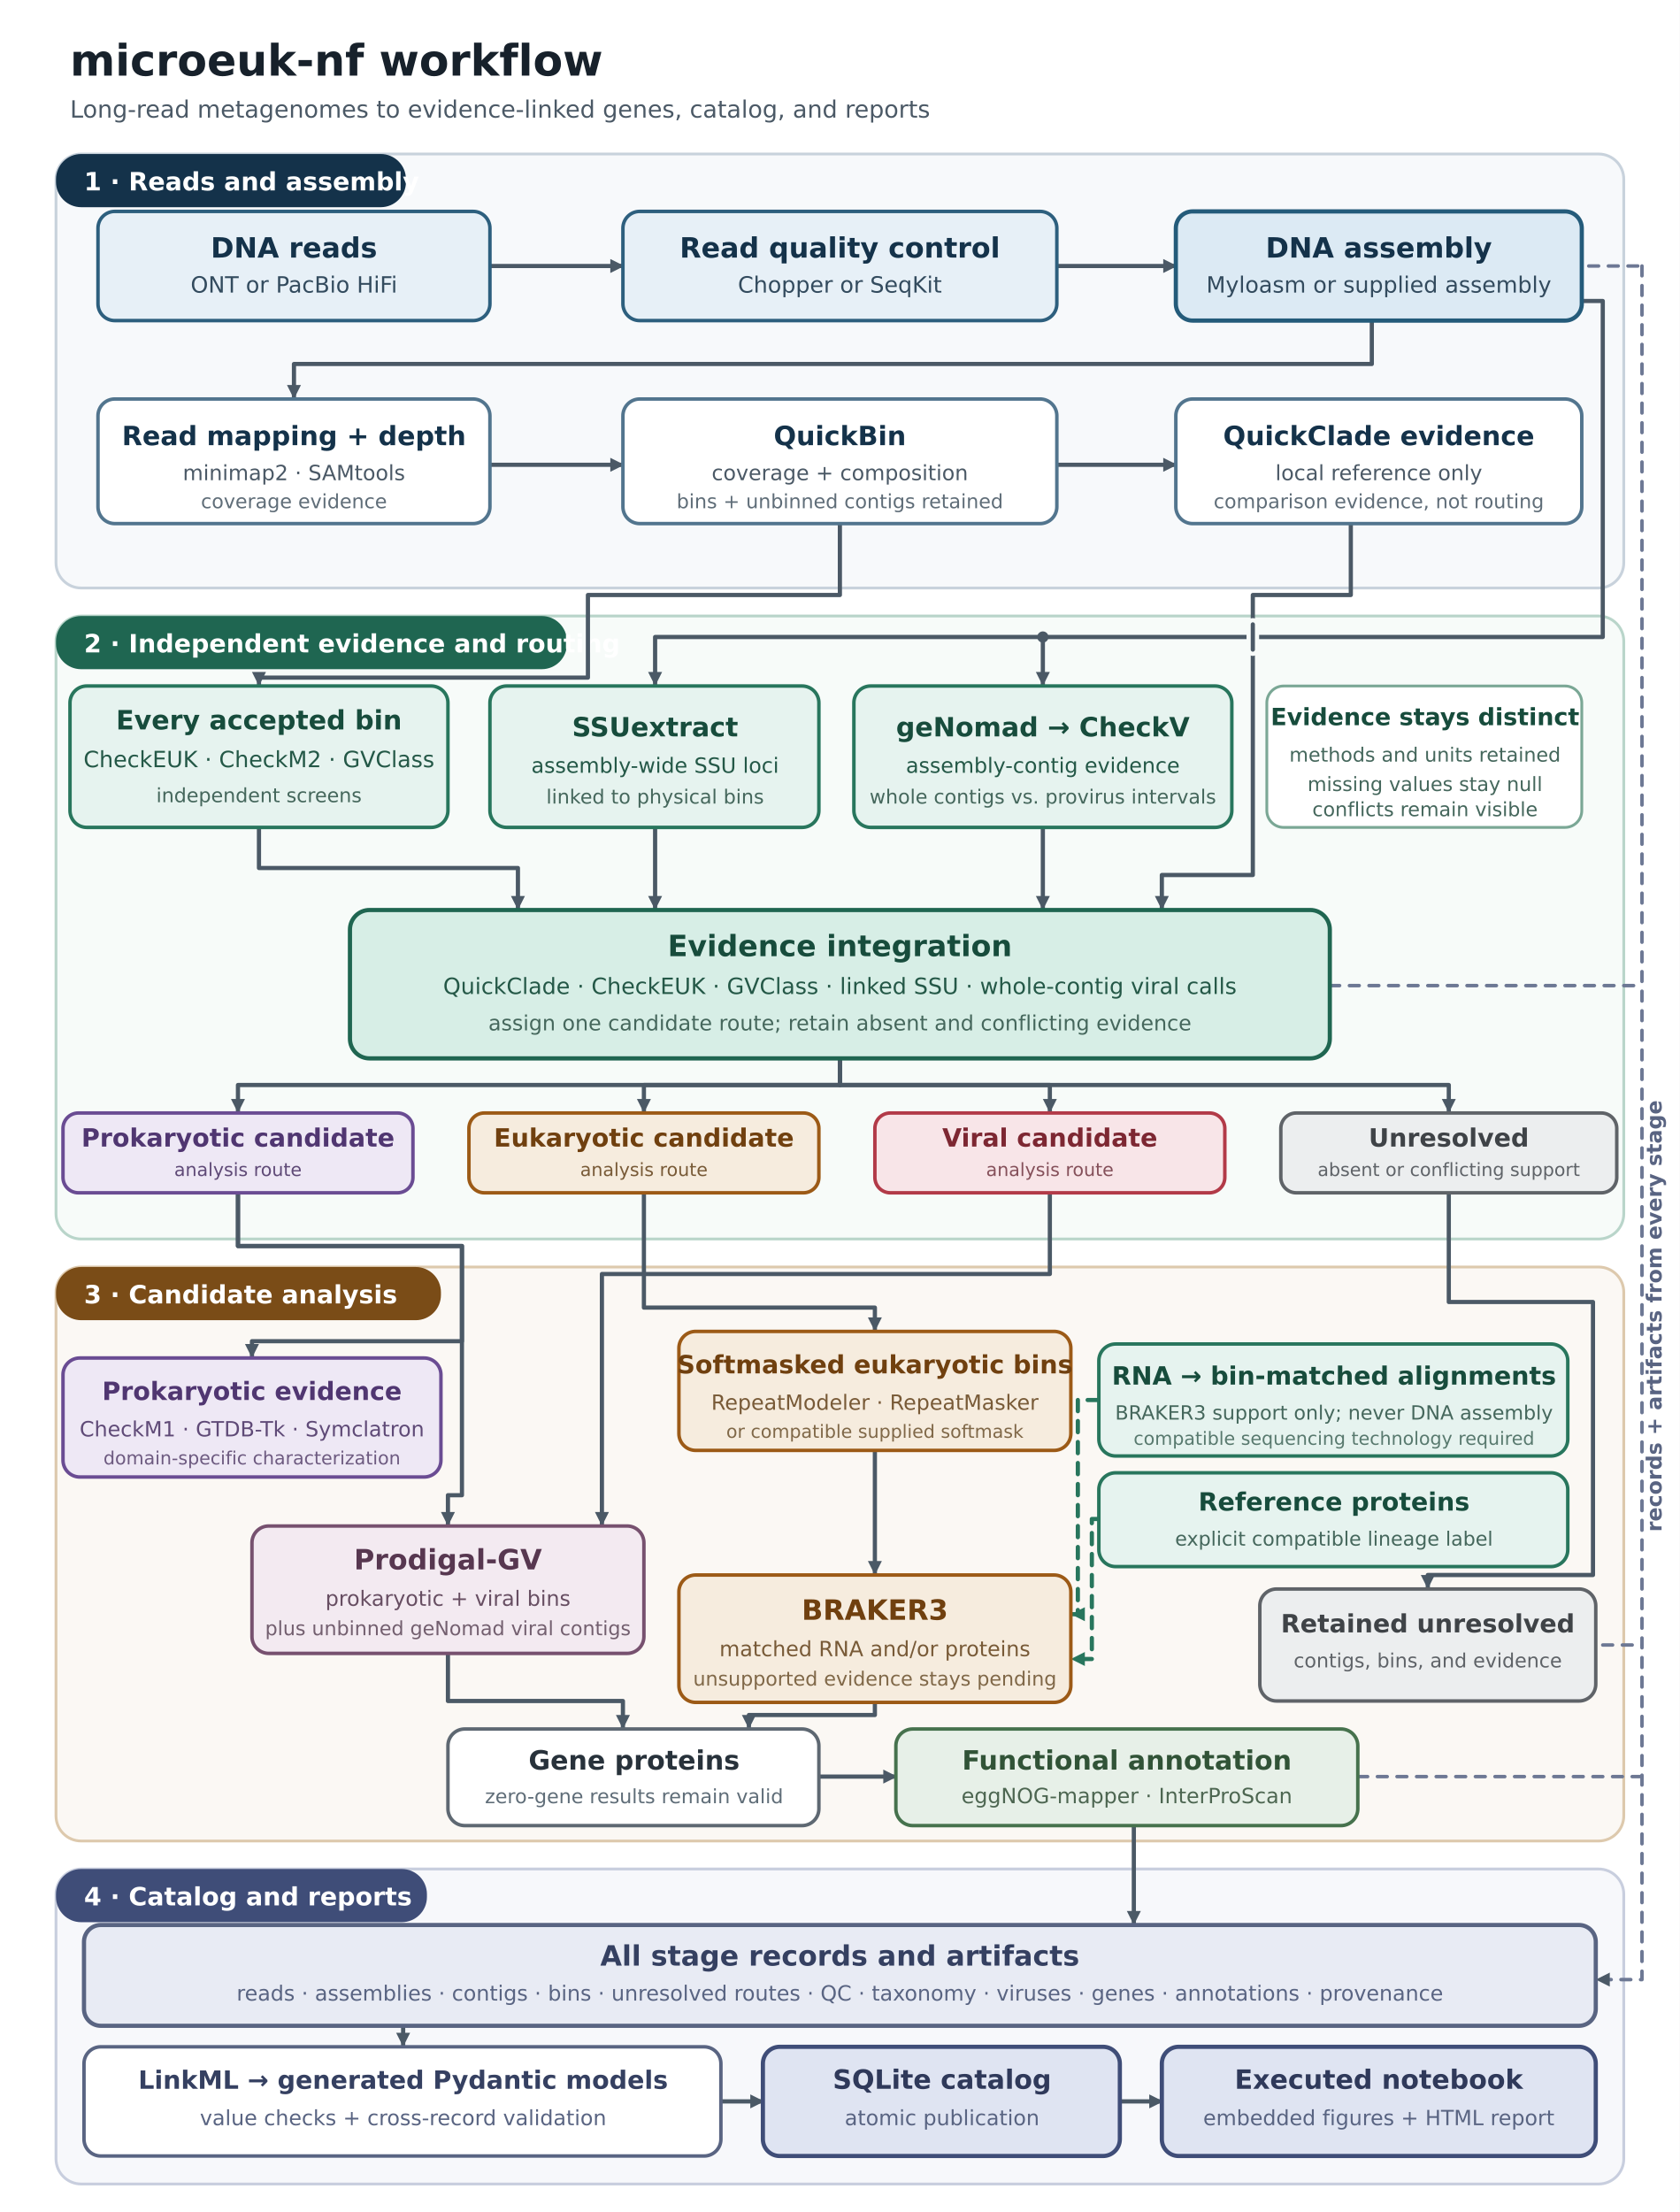
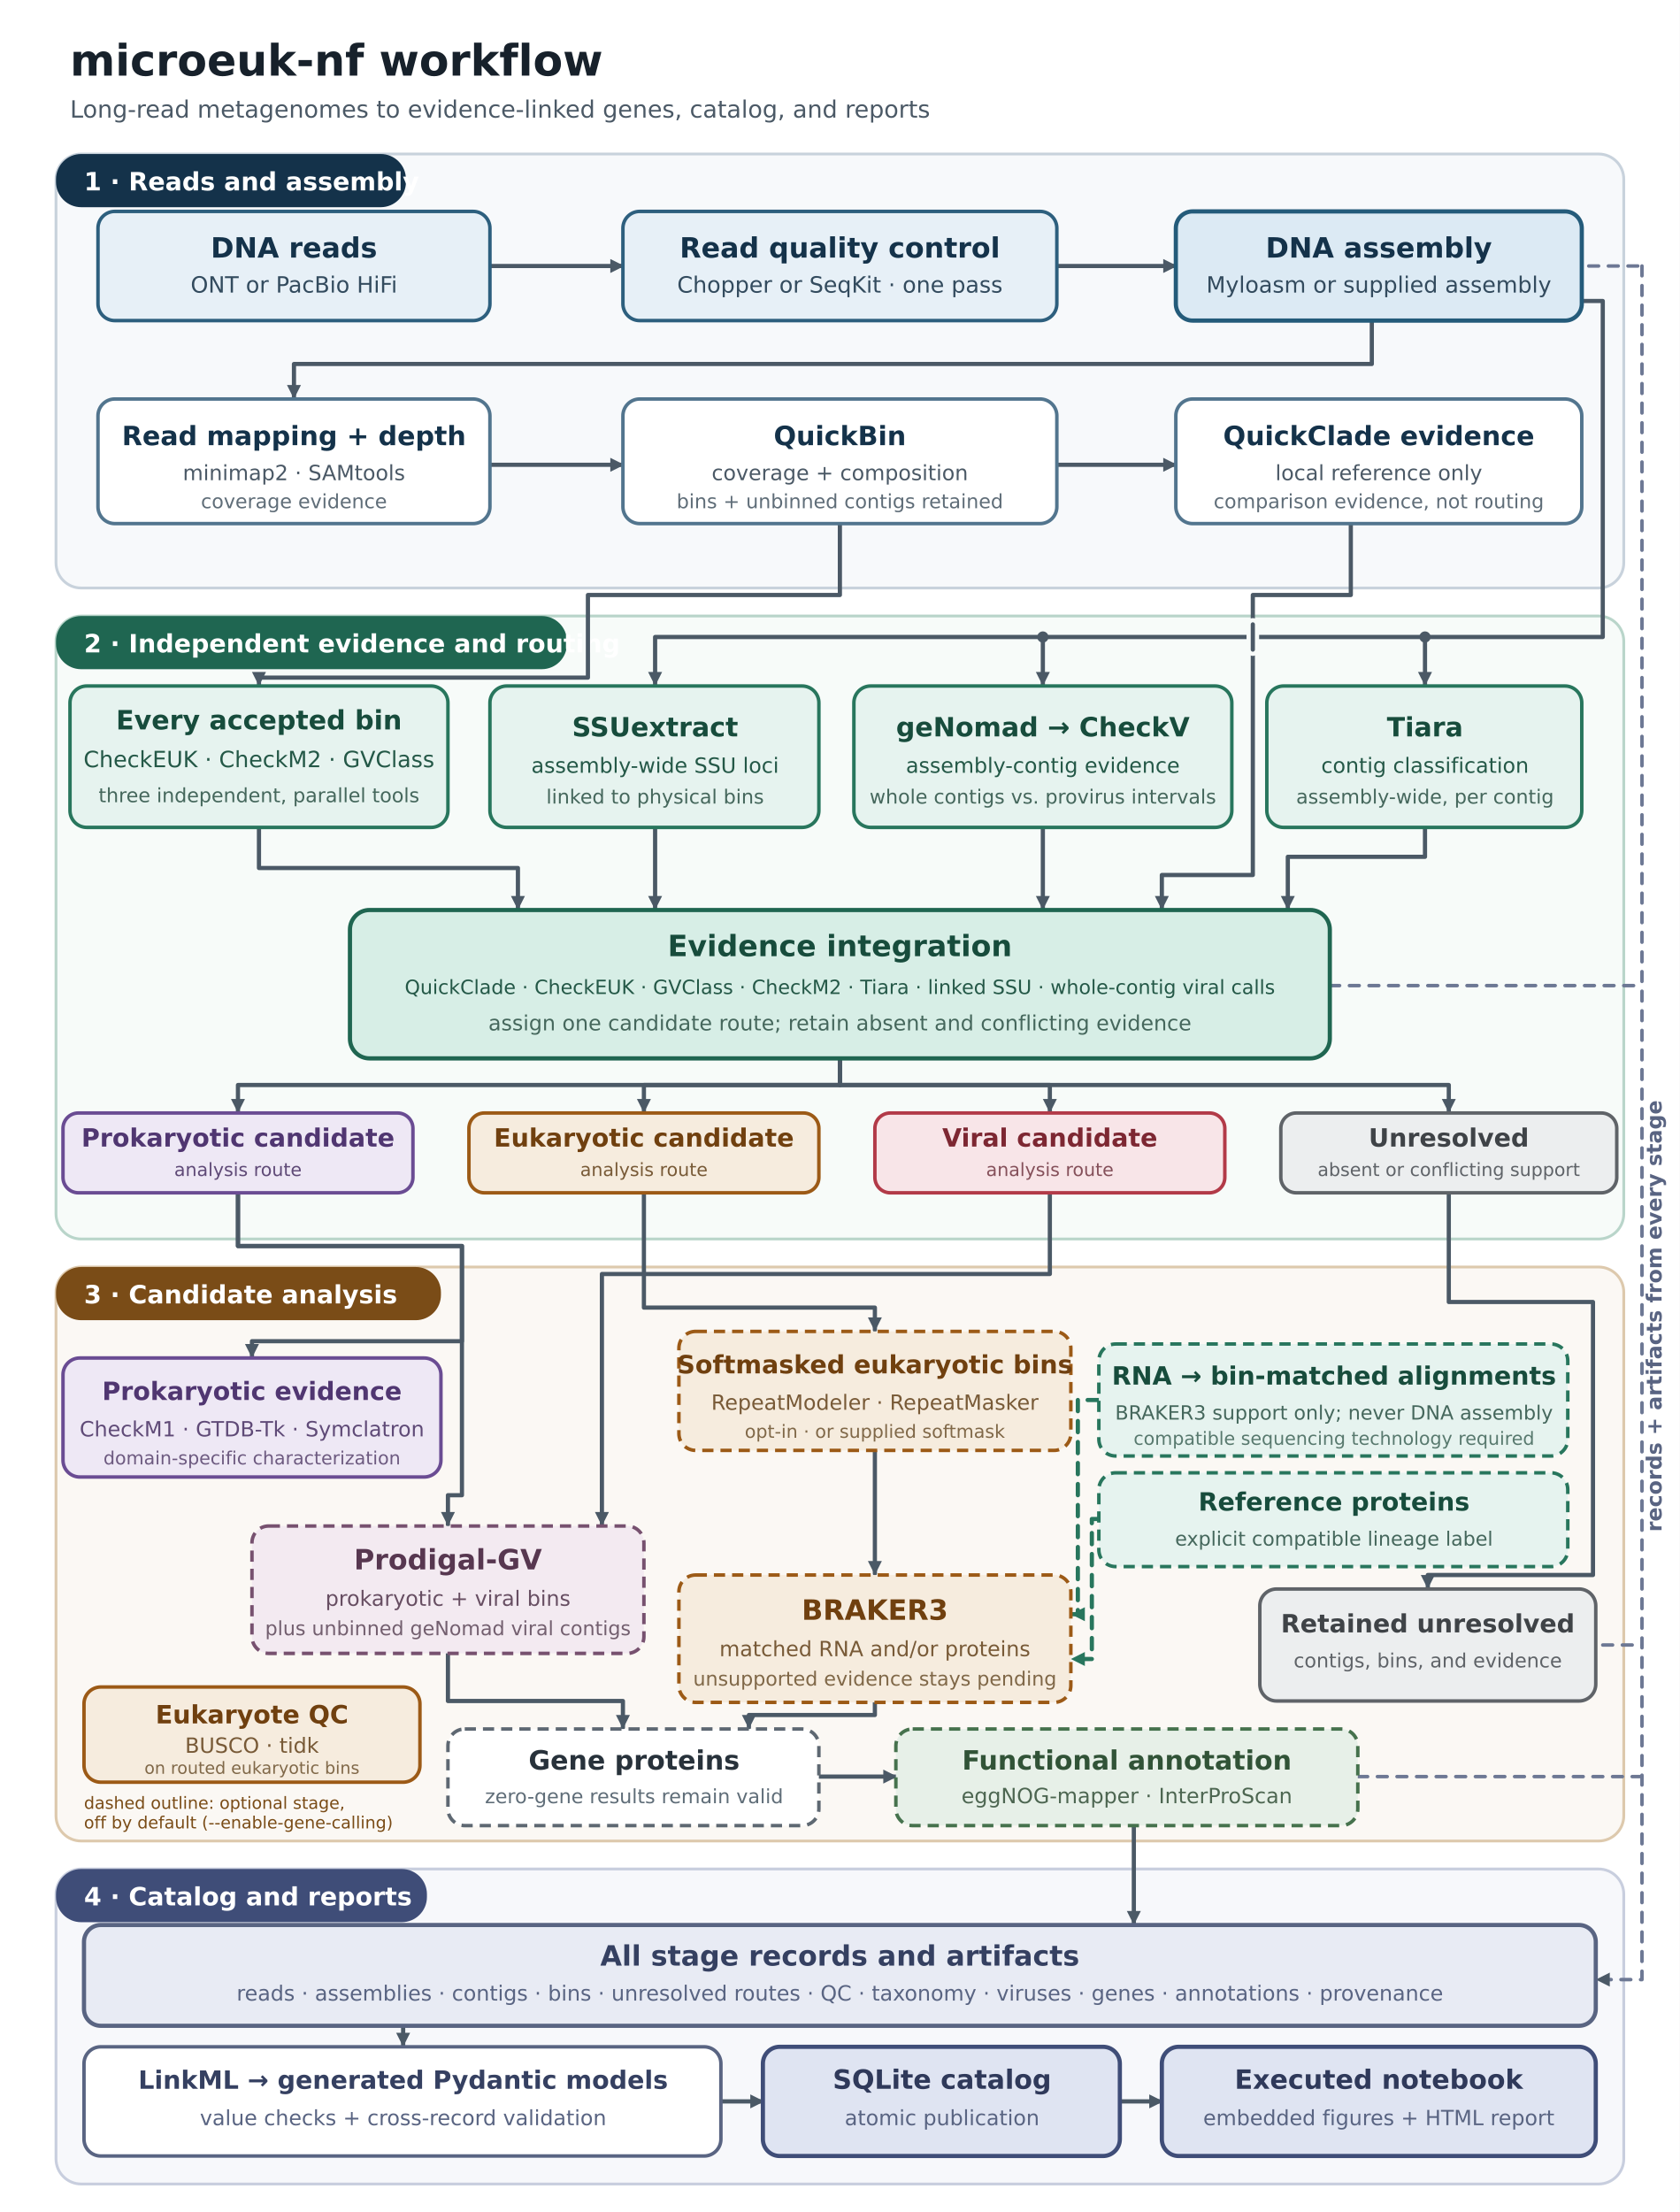
<svg xmlns="http://www.w3.org/2000/svg" width="1200" height="1580" viewBox="0 0 1200 1580" role="img" aria-labelledby="workflow-title workflow-desc">
  <defs>
    <marker id="arrow" markerWidth="10" markerHeight="10" refX="9" refY="5" orient="auto" markerUnits="userSpaceOnUse">
      <path d="M 0 0 L 10 5 L 0 10 z" fill="#4b5966" />
    </marker>
    <marker id="arrow-teal" markerWidth="10" markerHeight="10" refX="9" refY="5" orient="auto" markerUnits="userSpaceOnUse">
      <path d="M 0 0 L 10 5 L 0 10 z" fill="#28765d" />
    </marker>
  </defs>
  <rect x="0" y="0" width="1200" height="1580" fill="#ffffff" />
  <g font-family="DejaVu Sans, sans-serif" fill="#17212b">
    <text x="50" y="54" font-size="31" font-weight="700">microeuk-nf workflow</text>
    <text x="50" y="84" font-size="17" fill="#4b5966">Long-read metagenomes to evidence-linked genes, catalog, and reports</text>
    <rect x="40" y="110" width="1120" height="310" rx="18" fill="#f7f9fb" stroke="#c8d2dc" stroke-width="2" />
    <rect x="40" y="110" width="250" height="38" rx="18" fill="#14324a" />
    <text x="60" y="136" font-size="18" font-weight="700" fill="#ffffff">1 · Reads and assembly</text>
    <rect x="40" y="440" width="1120" height="445" rx="18" fill="#f7fbf9" stroke="#b9d5ca" stroke-width="2" />
    <rect x="40" y="440" width="365" height="38" rx="18" fill="#1f6651" />
    <text x="60" y="466" font-size="18" font-weight="700" fill="#ffffff">2 · Independent evidence and routing</text>
    <rect x="40" y="905" width="1120" height="410" rx="18" fill="#fbf8f4" stroke="#ddc9ad" stroke-width="2" />
    <rect x="40" y="905" width="275" height="38" rx="18" fill="#7a4c17" />
    <text x="60" y="931" font-size="18" font-weight="700" fill="#ffffff">3 · Candidate analysis</text>
    <rect x="40" y="1335" width="1120" height="225" rx="18" fill="#f7f8fb" stroke="#c8cede" stroke-width="2" />
    <rect x="40" y="1335" width="265" height="38" rx="18" fill="#3f4d78" />
    <text x="60" y="1361" font-size="18" font-weight="700" fill="#ffffff">4 · Catalog and reports</text>
  </g>
  <g fill="none" stroke="#4b5966" stroke-width="3" stroke-linecap="round" stroke-linejoin="round" marker-end="url(#arrow)">
    <path d="M 350 190 H 445" />
    <path d="M 755 190 H 840" />
    <path d="M 980 229 V 260 H 210 V 284" />
    <path d="M 350 332 H 445" />
    <path d="M 755 332 H 840" />
    <path d="M 600 374 V 425 H 420 V 484 H 185 V 489" />
    <path d="M 965 374 V 425 H 895 V 625 H 830 V 649" />
    <path d="M 1130 215 H 1145 V 455 H 468 V 489" />
    <path d="M 745 455 V 489" />
+     <path d="M 1018 455 V 489" />
    <path d="M 185 591 V 620 H 370 V 649" />
    <path d="M 468 591 V 649" />
    <path d="M 745 591 V 649" />
+     <path d="M 1018 591 V 612 H 920 V 649" />
    <path d="M 600 756 V 775 H 170 V 794" />
    <path d="M 600 756 V 775 H 460 V 794" />
    <path d="M 600 756 V 775 H 750 V 794" />
    <path d="M 600 756 V 775 H 1035 V 794" />
    <path d="M 170 852 V 890 H 330 V 958 H 180 V 969" />
    <path d="M 170 852 V 890 H 330 V 1068 H 320 V 1089" />
    <path d="M 750 852 V 910 H 430 V 1089" />
    <path d="M 460 852 V 934 H 625 V 950" />
    <path d="M 1035 852 V 930 H 1138 V 1125 H 1020 V 1134" />
    <path d="M 625 1036 V 1124" />
    <path d="M 320 1181 V 1215 H 445 V 1234" />
    <path d="M 625 1216 V 1225 H 535 V 1234" />
    <path d="M 585 1269 H 640" />
    <path d="M 810 1304 V 1374" />
    <path d="M 288 1447 V 1461" />
    <path d="M 515 1501 H 545" />
    <path d="M 800 1501 H 830" />
  </g>
  <path d="M 895 446 V 464" fill="none" stroke="#f7fbf9" stroke-width="9" stroke-linecap="round" />
  <path d="M 895 446 V 464" fill="none" stroke="#4b5966" stroke-width="3" stroke-linecap="round" />
  <circle cx="745" cy="455" r="4" fill="#4b5966" />
+   <circle cx="1018" cy="455" r="4" fill="#4b5966" />
  <g fill="none" stroke="#28765d" stroke-width="3" stroke-dasharray="8 7" stroke-linecap="round" stroke-linejoin="round" marker-end="url(#arrow-teal)">
    <path d="M 785 1000 H 770 V 1153 H 766" />
    <path d="M 785 1085 H 780 V 1185 H 766" />
  </g>
  <g fill="none" stroke="#6d7894" stroke-width="2.5" stroke-dasharray="7 7" stroke-linecap="round" stroke-linejoin="round">
    <path d="M 1135 190 H 1173" />
    <path d="M 950 704 H 1173" />
    <path d="M 1145 1175 H 1173" />
    <path d="M 970 1269 H 1173" />
    <path d="M 1173 190 V 1414 H 1141" marker-end="url(#arrow)" />
  </g>
  <text x="1187" y="940" transform="rotate(-90 1187 940)" text-anchor="middle" font-family="DejaVu Sans, sans-serif" font-size="15" font-weight="700" fill="#596482">records + artifacts from every stage</text>
  <g font-family="DejaVu Sans, sans-serif" text-anchor="middle">
    <g id="dna-input">
      <rect x="70" y="151" width="280" height="78" rx="12" fill="#e7f0f7" stroke="#2d5f7e" stroke-width="2.5" />
      <text x="210" y="184" font-size="20" font-weight="700" fill="#14324a">DNA reads</text>
      <text x="210" y="209" font-size="16" fill="#334b5e">ONT or PacBio HiFi</text>
    </g>
    <g id="read-qc">
      <rect x="445" y="151" width="310" height="78" rx="12" fill="#e7f0f7" stroke="#2d5f7e" stroke-width="2.5" />
      <text x="600" y="184" font-size="20" font-weight="700" fill="#14324a">Read quality control</text>
-       <text x="600" y="209" font-size="16" fill="#334b5e">Chopper or SeqKit</text>
+       <text x="600" y="209" font-size="16" fill="#334b5e">Chopper or SeqKit · one pass</text>
    </g>
    <g id="assembly">
      <rect x="840" y="151" width="290" height="78" rx="12" fill="#dceaf4" stroke="#245b7a" stroke-width="3" />
      <text x="985" y="184" font-size="20" font-weight="700" fill="#14324a">DNA assembly</text>
      <text x="985" y="209" font-size="16" fill="#334b5e">Myloasm or supplied assembly</text>
    </g>
    <g id="mapping-depth">
      <rect x="70" y="285" width="280" height="89" rx="12" fill="#ffffff" stroke="#52758e" stroke-width="2.5" />
      <text x="210" y="318" font-size="19" font-weight="700" fill="#14324a">Read mapping + depth</text>
      <text x="210" y="343" font-size="15" fill="#4b5966">minimap2 · SAMtools</text>
      <text x="210" y="363" font-size="14" fill="#5f6d78">coverage evidence</text>
    </g>
    <g id="quickbin">
      <rect x="445" y="285" width="310" height="89" rx="12" fill="#ffffff" stroke="#52758e" stroke-width="2.5" />
      <text x="600" y="318" font-size="19" font-weight="700" fill="#14324a">QuickBin</text>
      <text x="600" y="343" font-size="15" fill="#4b5966">coverage + composition</text>
      <text x="600" y="363" font-size="14" fill="#5f6d78">bins + unbinned contigs retained</text>
    </g>
    <g id="quickclade">
      <rect x="840" y="285" width="290" height="89" rx="12" fill="#ffffff" stroke="#52758e" stroke-width="2.5" />
      <text x="985" y="318" font-size="19" font-weight="700" fill="#14324a">QuickClade evidence</text>
      <text x="985" y="343" font-size="15" fill="#4b5966">local reference only</text>
      <text x="985" y="363" font-size="14" fill="#5f6d78">comparison evidence, not routing</text>
    </g>
  </g>
  <g font-family="DejaVu Sans, sans-serif" text-anchor="middle">
    <g id="all-bin-screen">
      <rect x="50" y="490" width="270" height="101" rx="12" fill="#e6f3ef" stroke="#28765d" stroke-width="2.5" />
      <text x="185" y="521" font-size="19" font-weight="700" fill="#174c3c">Every accepted bin</text>
      <text x="185" y="548" font-size="16" fill="#245847">CheckEUK · CheckM2 · GVClass</text>
-       <text x="185" y="573" font-size="14" fill="#45675c">independent screens</text>
+       <text x="185" y="573" font-size="14" fill="#45675c">three independent, parallel tools</text>
    </g>
    <g id="ssu-evidence">
      <rect x="350" y="490" width="235" height="101" rx="12" fill="#e6f3ef" stroke="#28765d" stroke-width="2.5" />
      <text x="468" y="526" font-size="19" font-weight="700" fill="#174c3c">SSUextract</text>
      <text x="468" y="552" font-size="15" fill="#245847">assembly-wide SSU loci</text>
      <text x="468" y="574" font-size="14" fill="#45675c">linked to physical bins</text>
    </g>
    <g id="viral-evidence">
      <rect x="610" y="490" width="270" height="101" rx="12" fill="#e6f3ef" stroke="#28765d" stroke-width="2.5" />
      <text x="745" y="526" font-size="19" font-weight="700" fill="#174c3c">geNomad → CheckV</text>
      <text x="745" y="552" font-size="15" fill="#245847">assembly-contig evidence</text>
      <text x="745" y="574" font-size="14" fill="#45675c">whole contigs vs. provirus intervals</text>
    </g>
-     <g id="evidence-key">
-       <rect x="905" y="490" width="225" height="101" rx="12" fill="#ffffff" stroke="#7aa795" stroke-width="2" />
-       <text x="1018" y="518" font-size="17" font-weight="700" fill="#174c3c">Evidence stays distinct</text>
-       <text x="1018" y="544" font-size="14" fill="#45675c">methods and units retained</text>
-       <text x="1018" y="565" font-size="14" fill="#45675c">missing values stay null</text>
-       <text x="1018" y="583" font-size="14" fill="#45675c">conflicts remain visible</text>
+     <g id="tiara-evidence">
+       <rect x="905" y="490" width="225" height="101" rx="12" fill="#e6f3ef" stroke="#28765d" stroke-width="2.5" />
+       <text x="1018" y="526" font-size="19" font-weight="700" fill="#174c3c">Tiara</text>
+       <text x="1018" y="552" font-size="15" fill="#245847">contig classification</text>
+       <text x="1018" y="574" font-size="14" fill="#45675c">assembly-wide, per contig</text>
    </g>
    <g id="evidence-integration">
      <rect x="250" y="650" width="700" height="106" rx="14" fill="#d7eee6" stroke="#1f6651" stroke-width="3" />
      <text x="600" y="683" font-size="21" font-weight="700" fill="#174c3c">Evidence integration</text>
-       <text x="600" y="710" font-size="16" fill="#245847">QuickClade · CheckEUK · GVClass · linked SSU · whole-contig viral calls</text>
+       <text x="600" y="710" font-size="14" fill="#245847">QuickClade · CheckEUK · GVClass · CheckM2 · Tiara · linked SSU · whole-contig viral calls</text>
      <text x="600" y="736" font-size="15" fill="#45675c">assign one candidate route; retain absent and conflicting evidence</text>
    </g>
    <g id="route-prokaryotic">
      <rect x="45" y="795" width="250" height="57" rx="11" fill="#eee8f5" stroke="#6a4c93" stroke-width="2.5" />
      <text x="170" y="819" font-size="18" font-weight="700" fill="#503671">Prokaryotic candidate</text>
      <text x="170" y="840" font-size="13" fill="#5f4a77">analysis route</text>
    </g>
    <g id="route-eukaryotic">
      <rect x="335" y="795" width="250" height="57" rx="11" fill="#f6ecde" stroke="#9c5a16" stroke-width="2.5" />
      <text x="460" y="819" font-size="18" font-weight="700" fill="#70400f">Eukaryotic candidate</text>
      <text x="460" y="840" font-size="13" fill="#785a37">analysis route</text>
    </g>
    <g id="route-viral">
      <rect x="625" y="795" width="250" height="57" rx="11" fill="#f8e5e8" stroke="#b23a48" stroke-width="2.5" />
      <text x="750" y="819" font-size="18" font-weight="700" fill="#7d2732">Viral candidate</text>
      <text x="750" y="840" font-size="13" fill="#85505a">analysis route</text>
    </g>
    <g id="route-unresolved">
      <rect x="915" y="795" width="240" height="57" rx="11" fill="#eceeef" stroke="#5f6368" stroke-width="2.5" />
      <text x="1035" y="819" font-size="18" font-weight="700" fill="#3f4347">Unresolved</text>
      <text x="1035" y="840" font-size="13" fill="#5f6368">absent or conflicting support</text>
    </g>
  </g>
  <g font-family="DejaVu Sans, sans-serif" text-anchor="middle">
    <g id="prokaryote-characterization">
      <rect x="45" y="970" width="270" height="85" rx="12" fill="#eee8f5" stroke="#6a4c93" stroke-width="2.5" />
      <text x="180" y="1000" font-size="18" font-weight="700" fill="#503671">Prokaryotic evidence</text>
      <text x="180" y="1026" font-size="15" fill="#5f4a77">CheckM1 · GTDB-Tk · Symclatron</text>
      <text x="180" y="1046" font-size="13" fill="#6d5a80">domain-specific characterization</text>
    </g>
    <g id="repeat-masking">
-       <rect x="485" y="951" width="280" height="85" rx="12" fill="#f6ecde" stroke="#9c5a16" stroke-width="2.5" />
+       <rect x="485" y="951" width="280" height="85" rx="12" fill="#f6ecde" stroke="#9c5a16" stroke-width="2.5" stroke-dasharray="8 5" />
      <text x="625" y="981" font-size="18" font-weight="700" fill="#70400f">Softmasked eukaryotic bins</text>
      <text x="625" y="1007" font-size="15" fill="#785a37">RepeatModeler · RepeatMasker</text>
-       <text x="625" y="1027" font-size="13" fill="#806848">or compatible supplied softmask</text>
+       <text x="625" y="1027" font-size="13" fill="#806848">opt-in · or supplied softmask</text>
    </g>
    <g id="rna-support">
-       <rect x="785" y="960" width="335" height="80" rx="12" fill="#e6f3ef" stroke="#28765d" stroke-width="2.5" />
+       <rect x="785" y="960" width="335" height="80" rx="12" fill="#e6f3ef" stroke="#28765d" stroke-width="2.5" stroke-dasharray="8 5" />
      <text x="953" y="989" font-size="18" font-weight="700" fill="#174c3c">RNA → bin-matched alignments</text>
      <text x="953" y="1014" font-size="14" fill="#45675c">BRAKER3 support only; never DNA assembly</text>
      <text x="953" y="1032" font-size="13" fill="#58796e">compatible sequencing technology required</text>
    </g>
    <g id="protein-support">
-       <rect x="785" y="1052" width="335" height="67" rx="12" fill="#e6f3ef" stroke="#28765d" stroke-width="2.5" />
+       <rect x="785" y="1052" width="335" height="67" rx="12" fill="#e6f3ef" stroke="#28765d" stroke-width="2.5" stroke-dasharray="8 5" />
      <text x="953" y="1079" font-size="18" font-weight="700" fill="#174c3c">Reference proteins</text>
      <text x="953" y="1104" font-size="14" fill="#45675c">explicit compatible lineage label</text>
    </g>
    <g id="prodigal-gv">
-       <rect x="180" y="1090" width="280" height="91" rx="12" fill="#f3eaf1" stroke="#77516f" stroke-width="2.5" />
+       <rect x="180" y="1090" width="280" height="91" rx="12" fill="#f3eaf1" stroke="#77516f" stroke-width="2.5" stroke-dasharray="8 5" />
      <text x="320" y="1121" font-size="20" font-weight="700" fill="#573750">Prodigal-GV</text>
      <text x="320" y="1147" font-size="15" fill="#674e62">prokaryotic + viral bins</text>
      <text x="320" y="1168" font-size="14" fill="#735f6f">plus unbinned geNomad viral contigs</text>
    </g>
    <g id="braker3">
-       <rect x="485" y="1125" width="280" height="91" rx="12" fill="#f6ecde" stroke="#9c5a16" stroke-width="2.5" />
+       <rect x="485" y="1125" width="280" height="91" rx="12" fill="#f6ecde" stroke="#9c5a16" stroke-width="2.5" stroke-dasharray="8 5" />
      <text x="625" y="1157" font-size="20" font-weight="700" fill="#70400f">BRAKER3</text>
      <text x="625" y="1183" font-size="15" fill="#785a37">matched RNA and/or proteins</text>
      <text x="625" y="1204" font-size="14" fill="#806848">unsupported evidence stays pending</text>
    </g>
    <g id="unresolved-retained">
      <rect x="900" y="1135" width="240" height="80" rx="12" fill="#eceeef" stroke="#5f6368" stroke-width="2.5" />
      <text x="1020" y="1166" font-size="18" font-weight="700" fill="#3f4347">Retained unresolved</text>
      <text x="1020" y="1191" font-size="14" fill="#5f6368">contigs, bins, and evidence</text>
    </g>
+     <g id="eukaryote-qc">
+       <rect x="60" y="1205" width="240" height="68" rx="12" fill="#f6ecde" stroke="#9c5a16" stroke-width="2.5" />
+       <text x="180" y="1231" font-size="18" font-weight="700" fill="#70400f">Eukaryote QC</text>
+       <text x="180" y="1252" font-size="15" fill="#785a37">BUSCO · tidk</text>
+       <text x="180" y="1267" font-size="12" fill="#806848">on routed eukaryotic bins</text>
+     </g>
+     <g id="optional-key">
+       <text x="60" y="1292" font-size="12" fill="#7a4c17" text-anchor="start">dashed outline: optional stage,</text>
+       <text x="60" y="1306" font-size="12" fill="#7a4c17" text-anchor="start">off by default (--enable-gene-calling)</text>
+     </g>
    <g id="called-proteins">
-       <rect x="320" y="1235" width="265" height="69" rx="12" fill="#ffffff" stroke="#5e6872" stroke-width="2.5" />
+       <rect x="320" y="1235" width="265" height="69" rx="12" fill="#ffffff" stroke="#5e6872" stroke-width="2.5" stroke-dasharray="8 5" />
      <text x="453" y="1264" font-size="19" font-weight="700" fill="#28323b">Gene proteins</text>
      <text x="453" y="1288" font-size="14" fill="#5f6d78">zero-gene results remain valid</text>
    </g>
    <g id="functional-annotation">
-       <rect x="640" y="1235" width="330" height="69" rx="12" fill="#e7f0e8" stroke="#46724d" stroke-width="2.5" />
+       <rect x="640" y="1235" width="330" height="69" rx="12" fill="#e7f0e8" stroke="#46724d" stroke-width="2.5" stroke-dasharray="8 5" />
      <text x="805" y="1264" font-size="19" font-weight="700" fill="#315337">Functional annotation</text>
      <text x="805" y="1288" font-size="15" fill="#4d6651">eggNOG-mapper · InterProScan</text>
    </g>
  </g>
  <g font-family="DejaVu Sans, sans-serif" text-anchor="middle">
    <g id="all-stage-records">
      <rect x="60" y="1375" width="1080" height="72" rx="12" fill="#e8ebf4" stroke="#596482" stroke-width="3" />
      <text x="600" y="1404" font-size="20" font-weight="700" fill="#354061">All stage records and artifacts</text>
      <text x="600" y="1429" font-size="15" fill="#596482">reads · assemblies · contigs · bins · unresolved routes · QC · taxonomy · viruses · genes · annotations · provenance</text>
    </g>
    <g id="validation">
      <rect x="60" y="1462" width="455" height="78" rx="12" fill="#ffffff" stroke="#596482" stroke-width="2.5" />
      <text x="288" y="1492" font-size="18" font-weight="700" fill="#354061">LinkML → generated Pydantic models</text>
      <text x="288" y="1518" font-size="15" fill="#596482">value checks + cross-record validation</text>
    </g>
    <g id="sqlite-catalog">
      <rect x="545" y="1462" width="255" height="78" rx="12" fill="#dfe4f2" stroke="#3f4d78" stroke-width="3" />
      <text x="673" y="1492" font-size="19" font-weight="700" fill="#2f395a">SQLite catalog</text>
      <text x="673" y="1518" font-size="15" fill="#596482">atomic publication</text>
    </g>
    <g id="reports">
      <rect x="830" y="1462" width="310" height="78" rx="12" fill="#dfe4f2" stroke="#3f4d78" stroke-width="3" />
      <text x="985" y="1492" font-size="19" font-weight="700" fill="#2f395a">Executed notebook</text>
      <text x="985" y="1518" font-size="15" fill="#596482">embedded figures + HTML report</text>
    </g>
  </g>
</svg>
